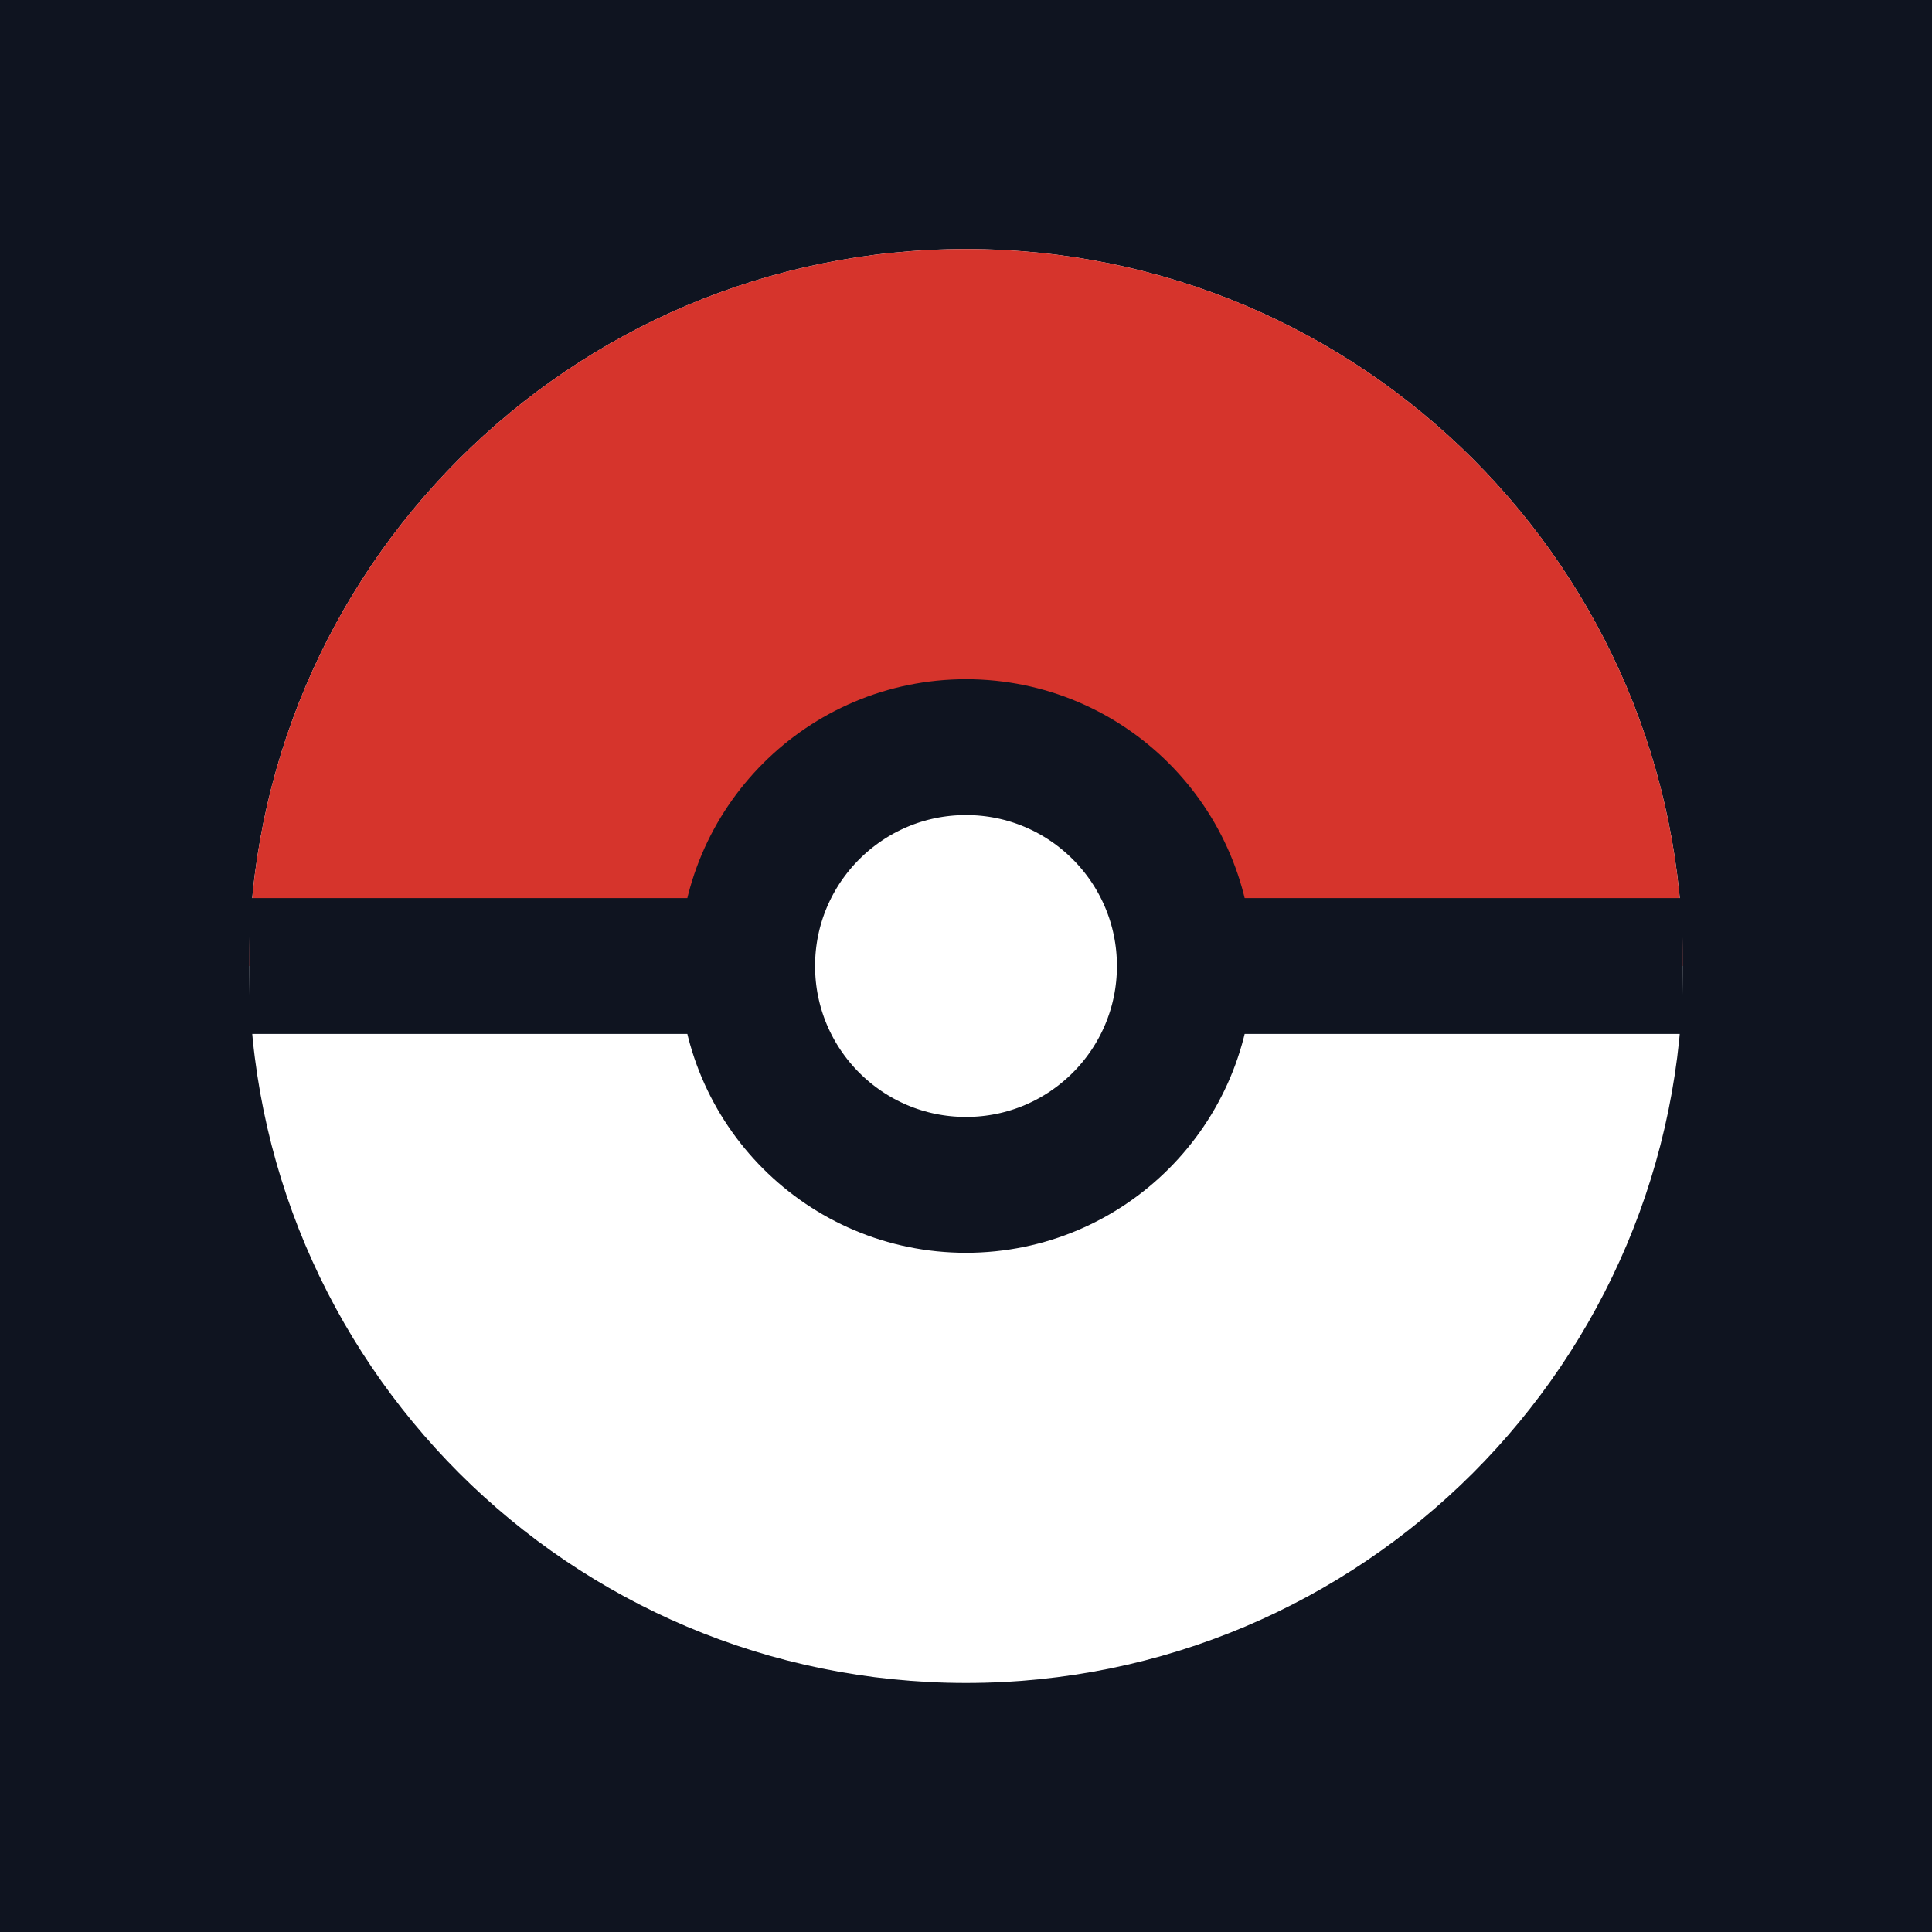
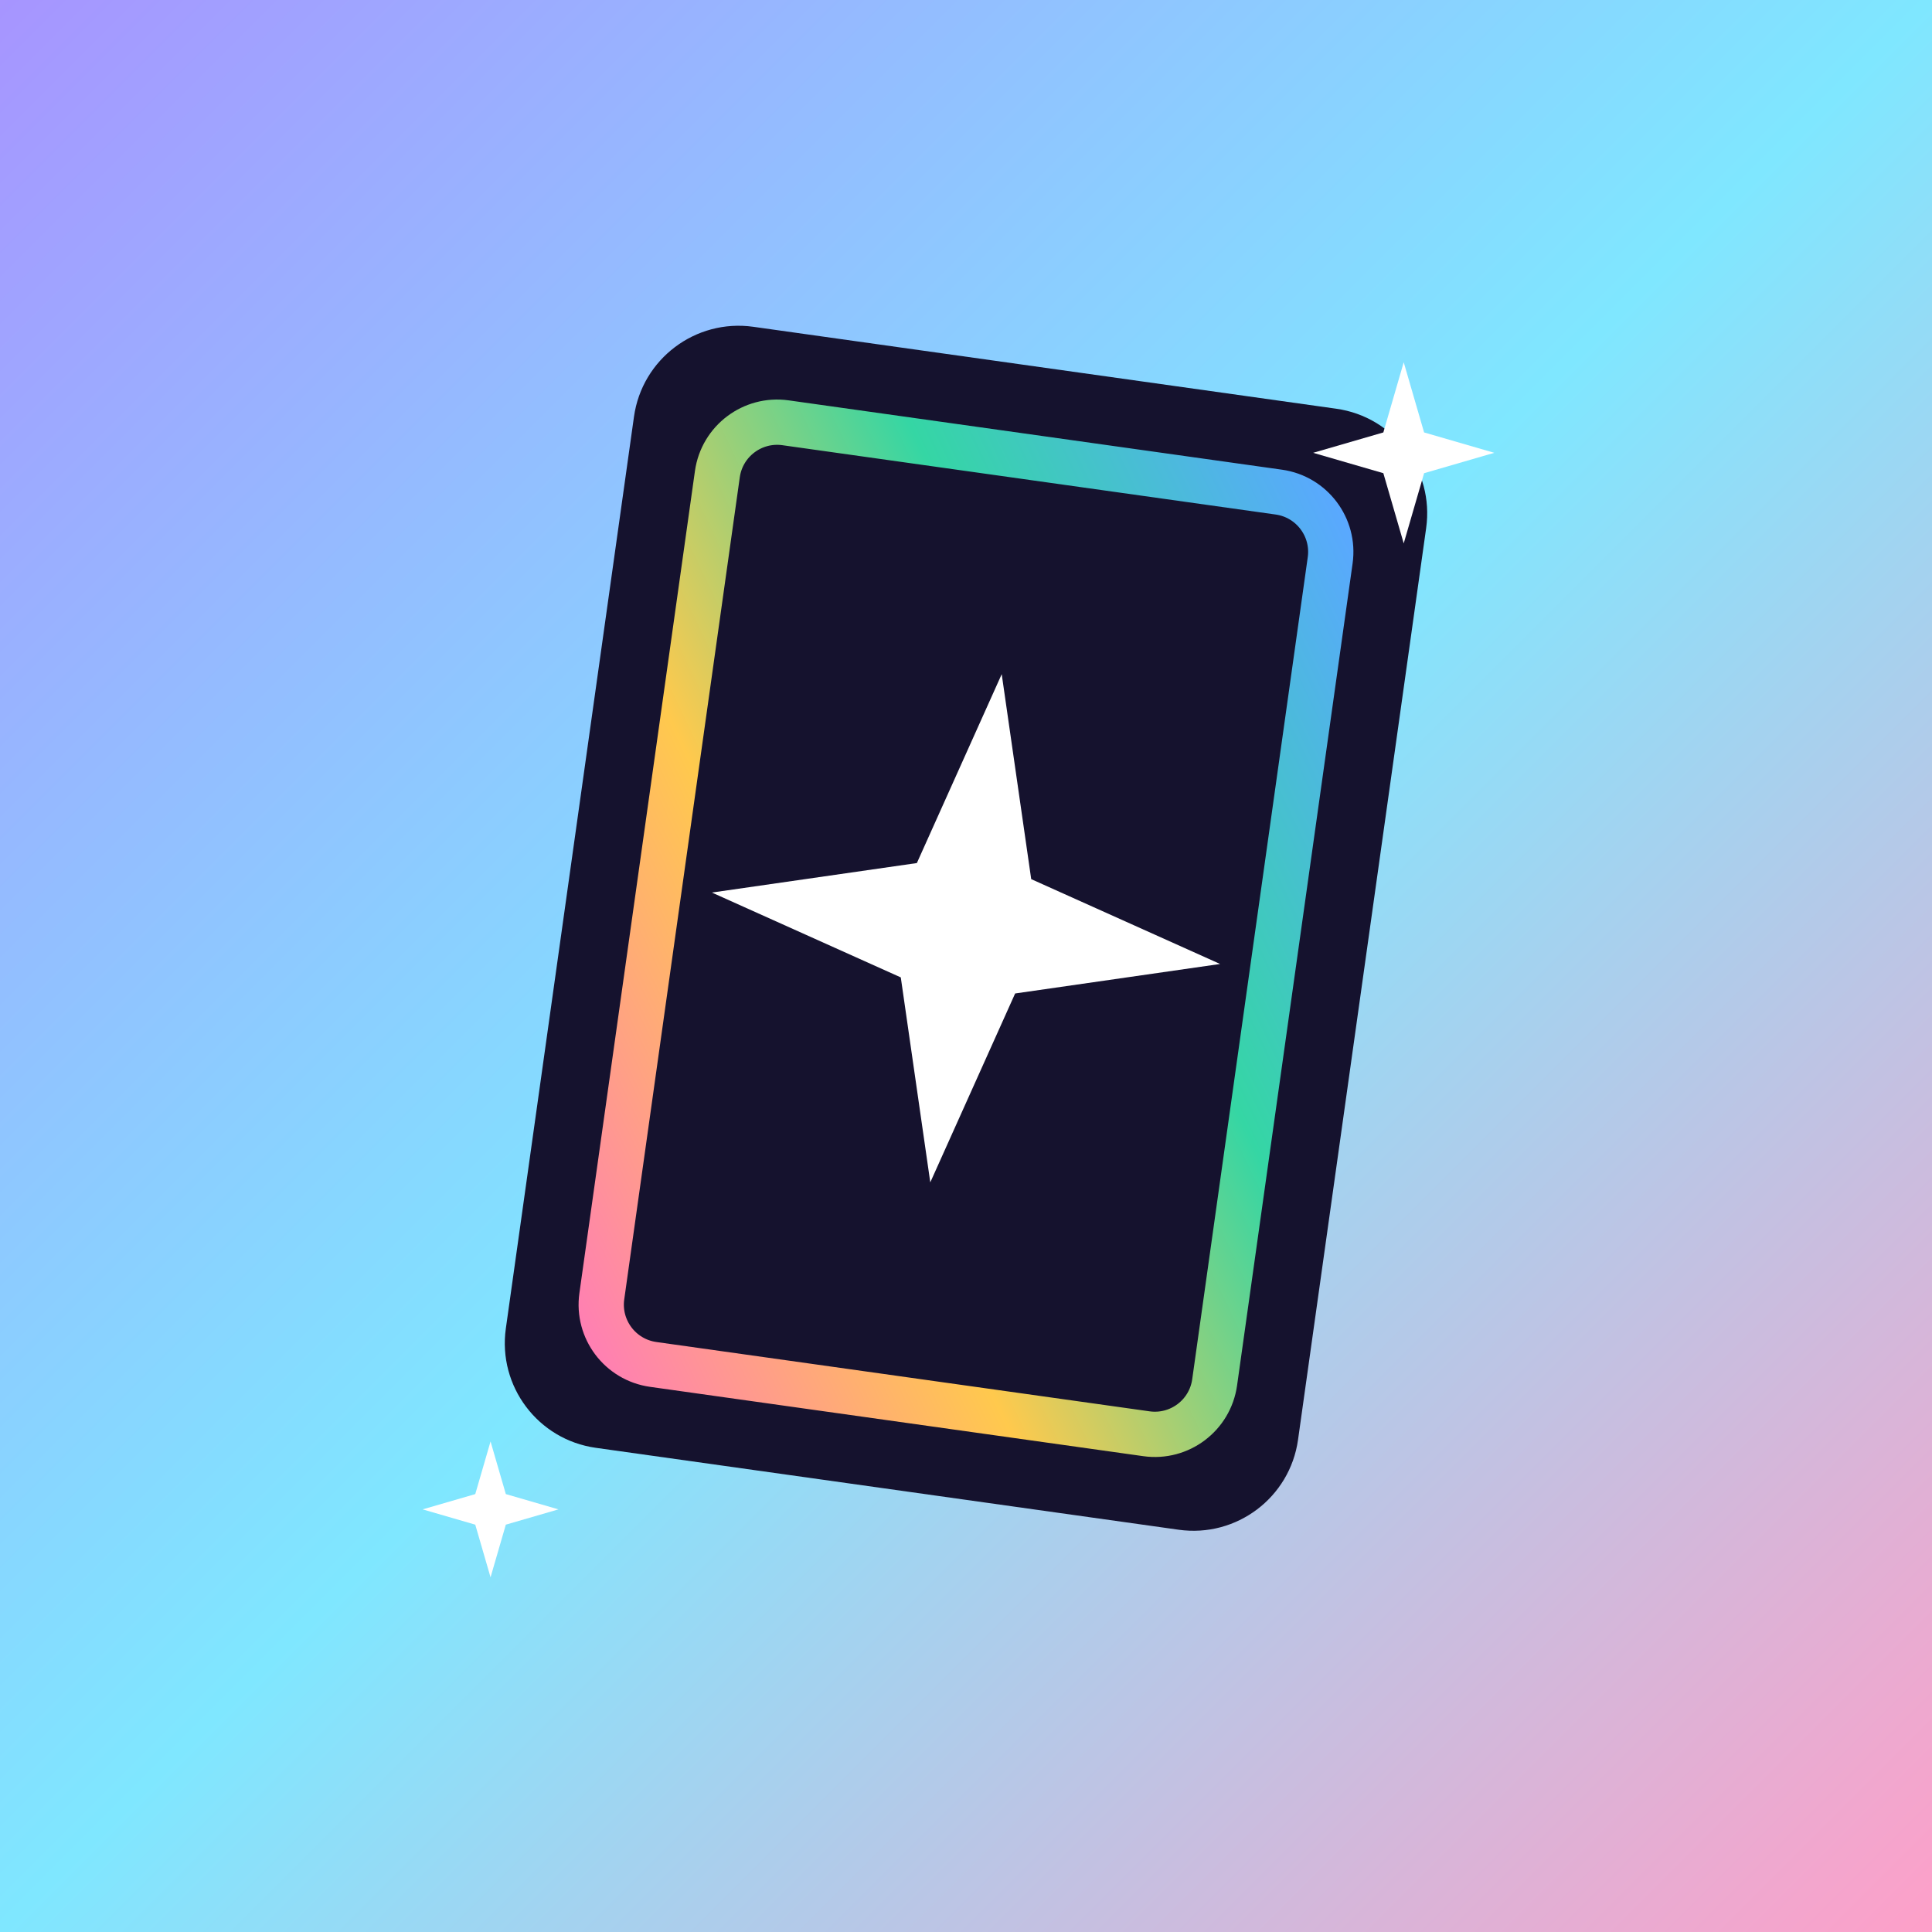
<svg xmlns="http://www.w3.org/2000/svg" viewBox="0 0 512 512">
-   <rect width="512" height="512" fill="#0f1420" />
-   <circle cx="256" cy="256" r="190" fill="#fff" />
-   <path d="M66 256a190 190 0 0 1 380 0z" fill="#d6342c" />
-   <rect x="66" y="238" width="380" height="36" fill="#0f1420" />
-   <circle cx="256" cy="256" r="58" fill="#fff" stroke="#0f1420" stroke-width="36" />
+   <defs>
+     <linearGradient id="b" x1="0" y1="0" x2="1" y2="1">
+       <stop offset="0" stop-color="#a794ff" />
+       <stop offset=".5" stop-color="#7fe7ff" />
+       <stop offset="1" stop-color="#ff9fc8" />
+     </linearGradient>
+     <linearGradient id="h" x1="0" y1="1" x2="1" y2="0">
+       <stop offset="0" stop-color="#ff7fb3" />
+       <stop offset=".33" stop-color="#ffc94d" />
+       <stop offset=".66" stop-color="#35d6a4" />
+       <stop offset="1" stop-color="#5aa8ff" />
+     </linearGradient>
+     <path id="s" d="M0-40 L9-9 L40 0 L9 9 L0 40 L-9 9 L-40 0 L-9-9Z" fill="#fff" />
+   </defs>
+   <rect width="512" height="512" fill="url(#b)" />
+   <g transform="rotate(8 256 246)">
+     <rect x="150" y="96" width="212" height="300" rx="28" fill="#15122e" />
+     <rect x="174" y="120" width="164" height="252" rx="16" fill="none" stroke="url(#h)" stroke-width="12" />
+   </g>
+   <use href="#s" transform="translate(256 246) scale(1.7) rotate(8)" />
+   <use href="#s" transform="translate(372 120) scale(.6)" />
+   <use href="#s" transform="translate(130 400) scale(.45)" />
</svg>
